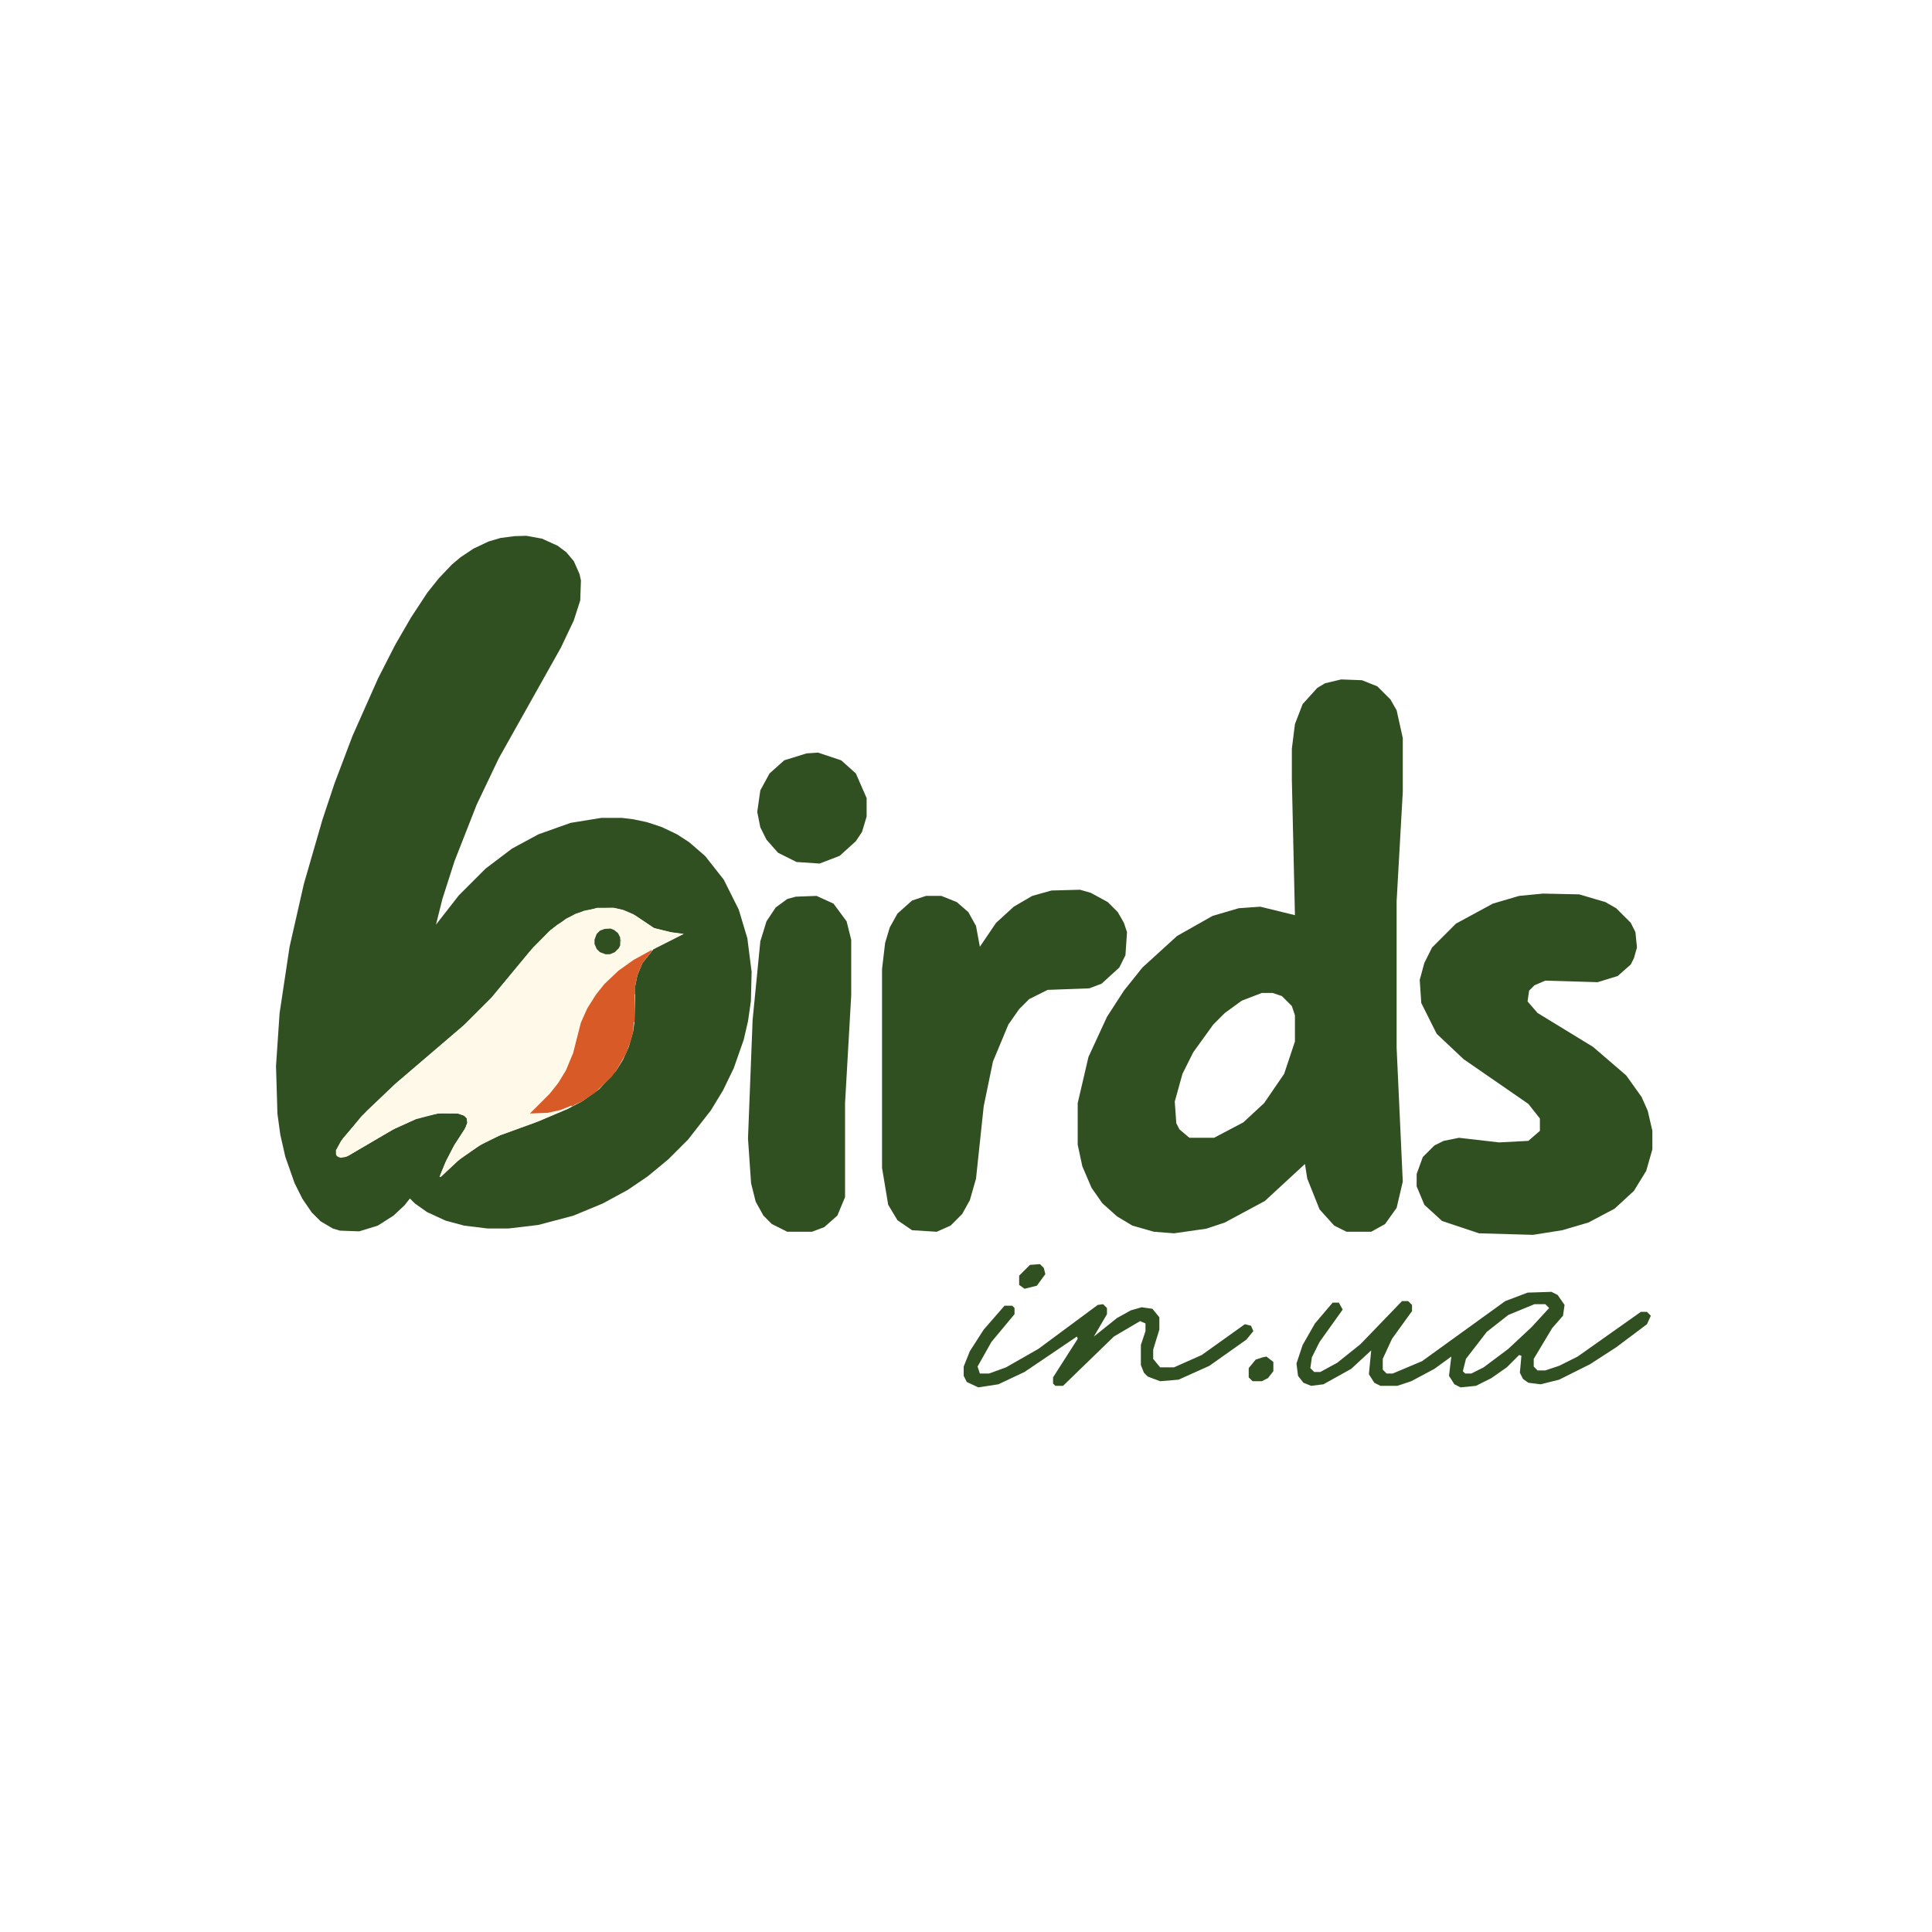
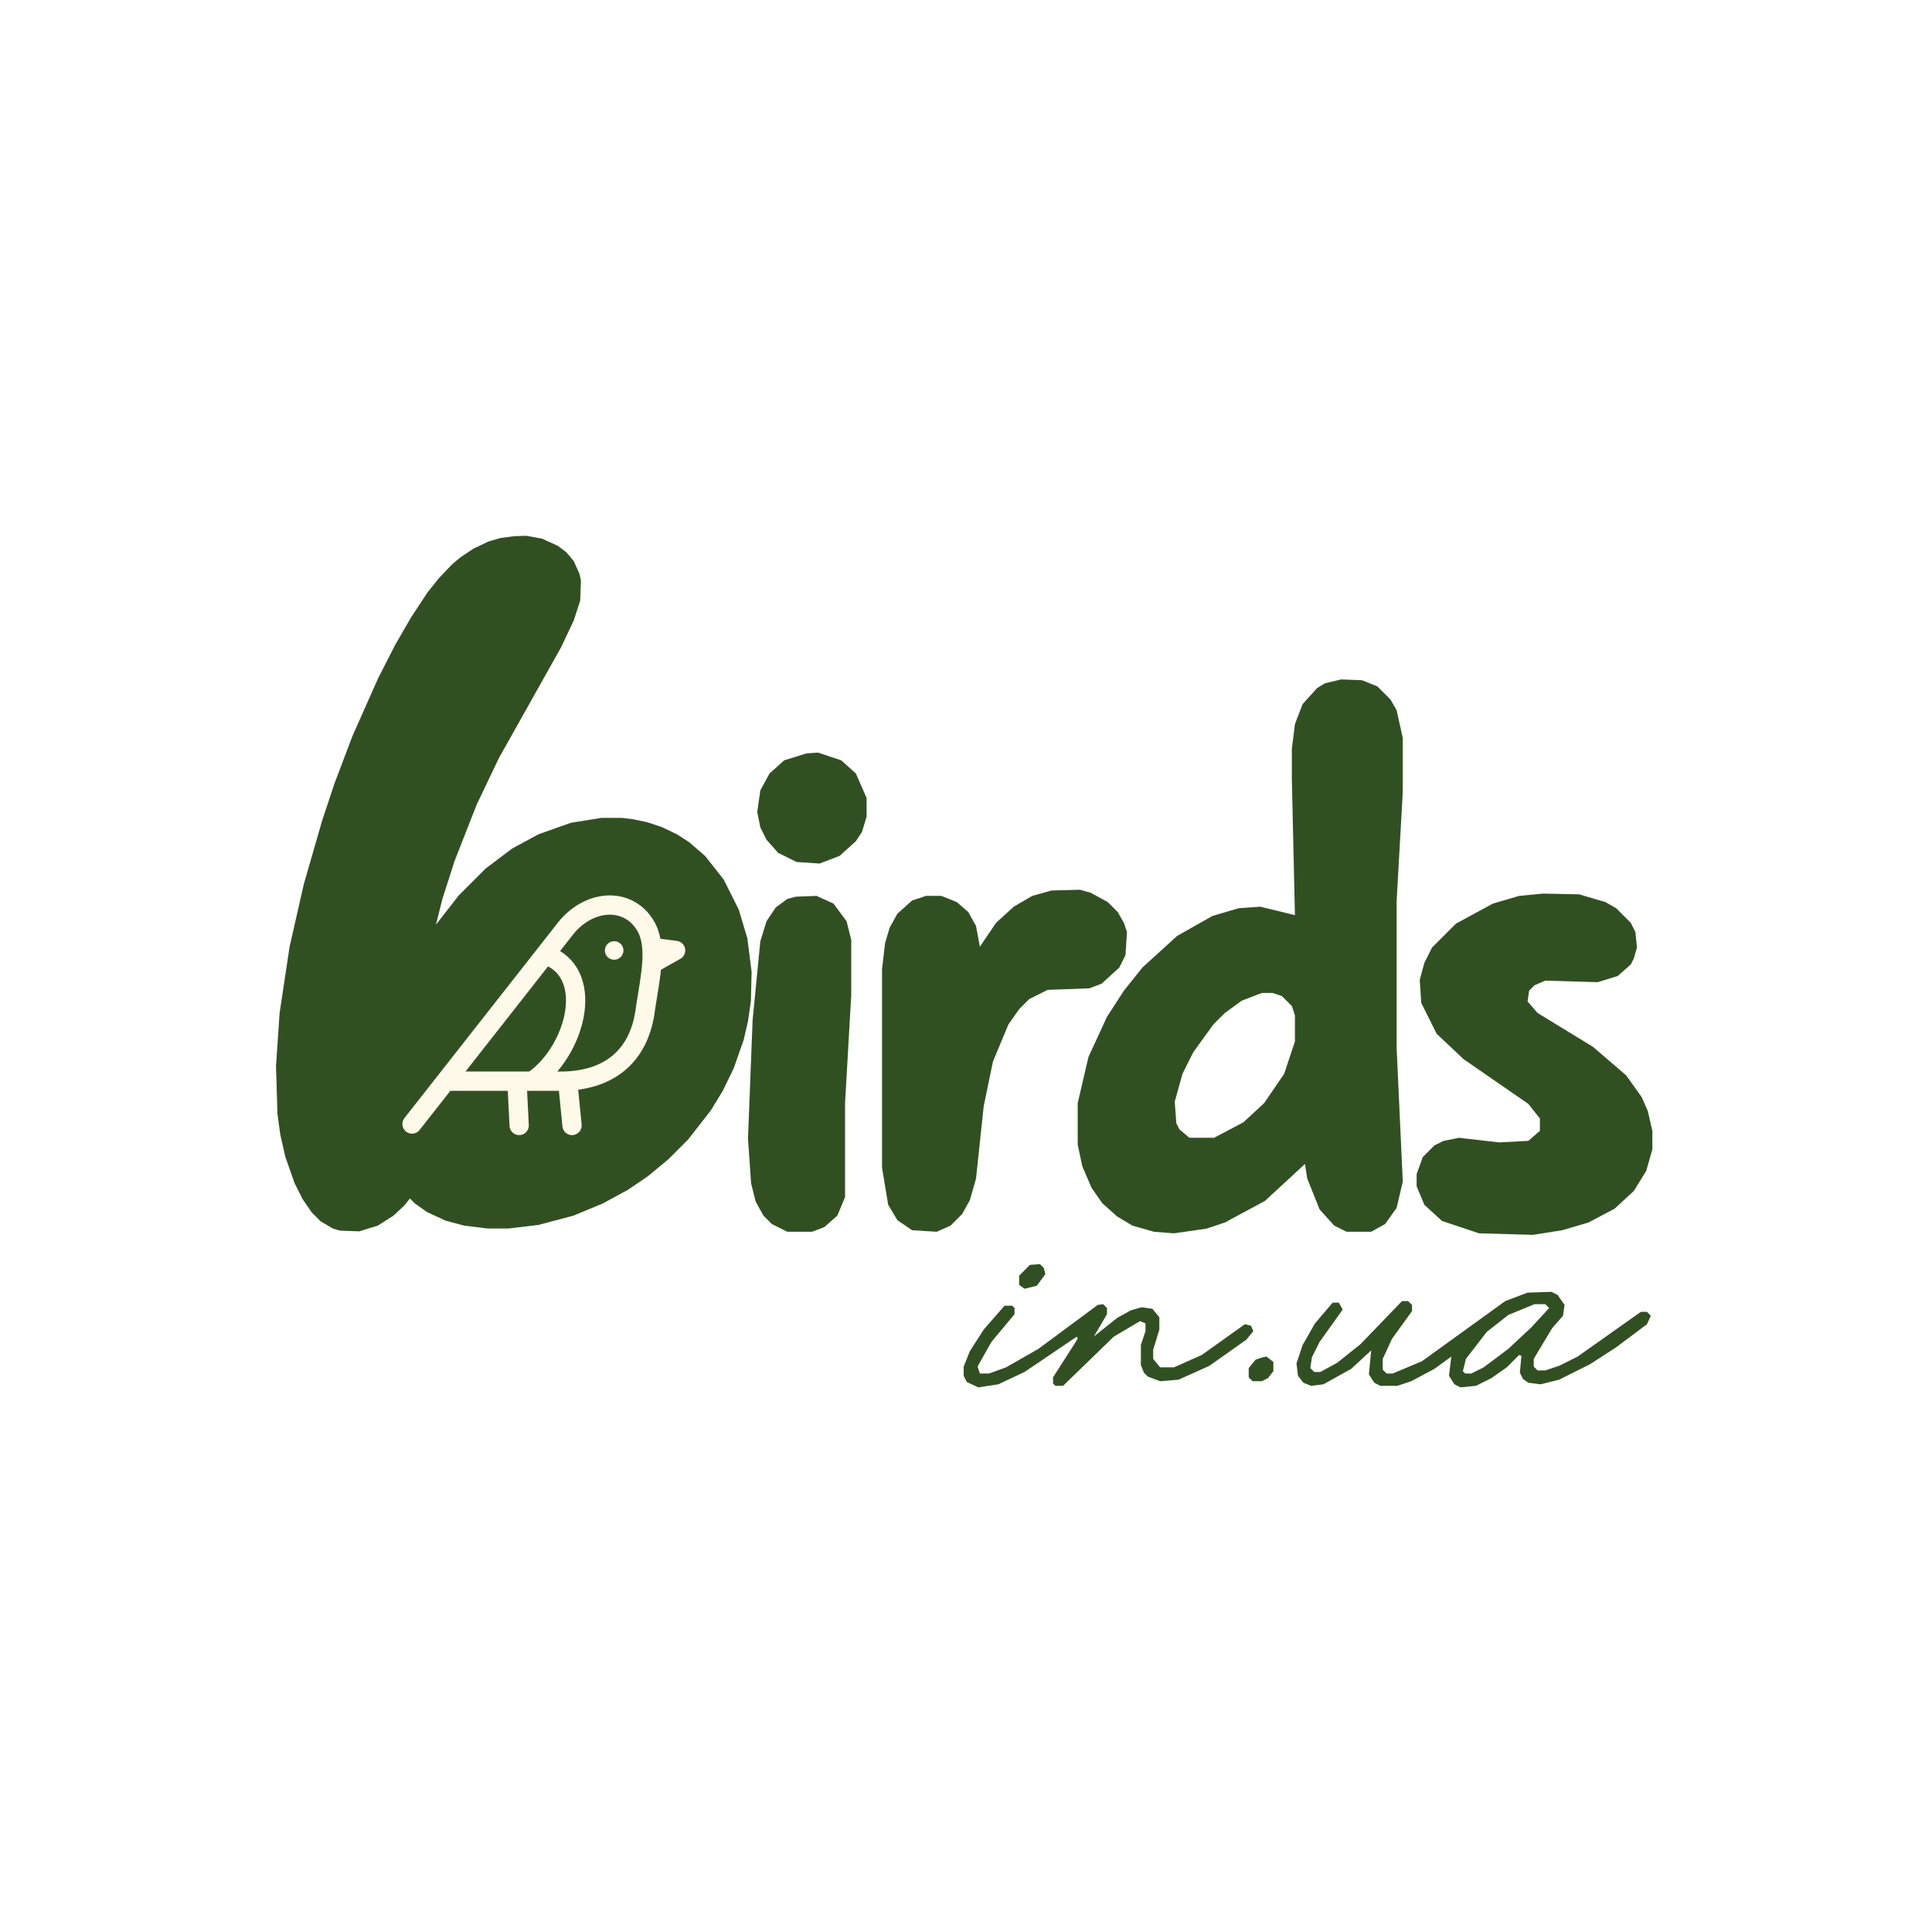
<svg xmlns="http://www.w3.org/2000/svg" viewBox="0.00 0.00 1254.00 1254.00" role="img" aria-labelledby="title">
  <path fill="#315022" fill-rule="evenodd" d="M 870.50 441.00 L 884.00 441.50 L 894.00 445.50 L 902.50 454.00 L 906.50 461.00 L 910.50 479.00 L 910.50 514.00 L 906.50 585.00 L 906.50 680.00 L 910.50 767.00 L 906.50 784.00 L 899.00 794.50 L 890.00 799.50 L 874.00 799.50 L 866.00 795.50 L 856.50 785.00 L 848.50 765.00 L 847.00 755.50 L 821.00 779.50 L 795.00 793.50 L 783.00 797.50 L 762.00 800.50 L 749.00 799.50 L 735.00 795.50 L 725.00 789.50 L 715.50 781.00 L 708.50 771.00 L 702.50 757.00 L 699.50 743.00 L 699.50 716.00 L 706.50 686.00 L 718.50 660.00 L 729.50 643.00 L 741.50 628.00 L 764.00 607.50 L 787.00 594.50 L 804.00 589.50 L 818.00 588.50 L 840.50 594.00 L 838.50 506.00 L 838.50 486.00 L 840.50 470.00 L 845.50 457.00 L 855.00 446.50 L 860.00 443.50 Z M 523.50 489.00 L 531.00 488.50 L 546.00 493.50 L 555.50 502.00 L 562.50 518.00 L 562.50 530.00 L 559.50 540.00 L 555.50 546.00 L 545.00 555.50 L 532.00 560.50 L 517.00 559.50 L 505.00 553.50 L 497.50 545.00 L 493.50 537.00 L 491.50 527.00 L 493.50 513.00 L 499.50 502.00 L 509.00 493.50 Z M 682.50 578.00 L 701.00 577.50 L 708.00 579.50 L 719.00 585.50 L 725.50 592.00 L 729.50 599.00 L 731.50 605.00 L 730.50 620.00 L 726.50 628.00 L 715.00 638.50 L 707.00 641.50 L 680.00 642.50 L 668.00 648.50 L 661.50 655.00 L 654.50 665.00 L 644.50 689.00 L 638.50 718.00 L 633.50 765.00 L 629.50 779.00 L 624.50 788.00 L 617.00 795.50 L 608.00 799.50 L 592.00 798.50 L 582.50 792.00 L 576.50 782.00 L 572.50 758.00 L 572.50 629.00 L 574.50 612.00 L 577.50 602.00 L 582.50 593.00 L 592.00 584.50 L 601.00 581.50 L 611.00 581.50 L 621.00 585.50 L 628.50 592.00 L 633.50 601.00 L 636.00 614.50 L 646.50 599.00 L 658.00 588.50 L 670.00 581.50 Z M 1001.50 580.00 L 1025.00 580.50 L 1042.00 585.50 L 1049.00 589.50 L 1058.50 599.00 L 1061.50 605.00 L 1062.50 615.00 L 1060.50 622.00 L 1058.50 626.00 L 1050.00 633.50 L 1037.00 637.50 L 1003.00 636.50 L 996.00 639.50 L 992.50 643.00 L 991.50 650.00 L 998.00 657.50 L 1034.00 679.50 L 1055.50 698.00 L 1065.50 712.00 L 1069.50 721.00 L 1072.50 734.00 L 1072.50 746.00 L 1068.50 760.00 L 1060.50 773.00 L 1048.00 784.50 L 1031.00 793.50 L 1014.00 798.50 L 995.00 801.50 L 960.00 800.50 L 936.00 792.50 L 924.50 782.00 L 919.50 770.00 L 919.50 762.00 L 923.50 751.00 L 931.00 743.50 L 937.00 740.50 L 947.00 738.50 L 973.00 741.50 L 992.00 740.50 L 999.50 734.00 L 999.50 726.00 L 992.00 716.50 L 950.00 687.50 L 932.50 671.00 L 922.50 651.00 L 921.50 636.00 L 924.50 625.00 L 929.50 615.00 L 945.00 599.50 L 969.00 586.50 L 986.00 581.50 Z M 516.50 582.00 L 530.00 581.50 L 541.00 586.50 L 549.50 598.00 L 552.50 610.00 L 552.50 646.00 L 548.50 716.00 L 548.50 777.00 L 543.50 789.00 L 535.00 796.50 L 527.00 799.50 L 511.00 799.50 L 501.00 794.50 L 495.50 789.00 L 490.50 780.00 L 487.50 768.00 L 485.50 739.00 L 488.50 662.00 L 493.50 611.00 L 497.50 598.00 L 503.50 589.00 L 511.00 583.50 Z M 819.00 644.50 L 806.00 649.50 L 795.00 657.50 L 787.50 665.00 L 774.50 683.00 L 767.50 697.00 L 762.50 715.00 L 763.50 729.00 L 765.50 733.00 L 772.00 738.50 L 788.00 738.50 L 807.00 728.50 L 820.50 716.00 L 833.50 697.00 L 840.50 676.00 L 840.50 659.00 L 838.50 653.00 L 832.00 646.50 L 826.00 644.50 Z M 668.50 821.00 L 675.00 820.50 L 677.50 823.00 L 678.50 827.00 L 673.00 834.50 L 665.00 836.50 L 661.50 834.00 L 661.50 828.00 Z M 991.50 839.00 L 1007.00 838.50 L 1011.00 840.50 L 1015.50 847.00 L 1014.50 854.00 L 1007.50 862.00 L 995.50 882.00 L 995.50 887.00 L 998.00 889.50 L 1003.00 889.50 L 1012.00 886.50 L 1024.00 880.50 L 1065.00 851.50 L 1069.00 851.50 L 1071.50 854.00 L 1069.00 859.50 L 1049.00 874.50 L 1032.00 885.50 L 1012.00 895.50 L 1000.00 898.50 L 992.00 897.50 L 988.50 895.00 L 986.50 891.00 L 987.50 880.00 L 986.00 879.50 L 978.00 887.50 L 968.00 894.50 L 958.00 899.50 L 948.00 900.50 L 944.00 898.50 L 940.50 893.00 L 942.00 880.50 L 931.00 888.50 L 916.00 896.50 L 907.00 899.50 L 896.00 899.50 L 892.00 897.50 L 888.50 892.00 L 890.00 876.50 L 877.00 888.50 L 859.00 898.50 L 851.00 899.50 L 846.00 897.50 L 842.50 893.00 L 841.50 885.00 L 845.50 873.00 L 853.50 859.00 L 865.00 845.50 L 869.00 845.50 L 871.50 850.00 L 856.50 871.00 L 851.50 881.00 L 850.50 888.00 L 853.00 890.50 L 857.00 890.50 L 868.00 884.50 L 883.00 872.50 L 910.00 844.50 L 914.00 844.50 L 916.50 847.00 L 916.50 851.00 L 903.50 869.00 L 897.50 882.00 L 897.50 889.00 L 900.00 891.50 L 904.00 891.50 L 923.00 883.50 L 977.00 844.50 Z M 712.50 847.00 L 716.00 846.50 L 718.50 849.00 L 718.50 853.00 L 710.00 867.50 L 725.00 855.50 L 734.00 850.50 L 741.00 848.50 L 748.00 849.50 L 752.50 855.00 L 752.50 863.00 L 748.50 876.00 L 748.50 882.00 L 753.00 887.50 L 762.00 887.50 L 780.00 879.50 L 808.00 859.50 L 812.00 860.50 L 813.50 864.00 L 809.00 869.50 L 785.00 886.50 L 765.00 895.50 L 753.00 896.50 L 745.00 893.50 L 742.50 891.00 L 740.50 886.00 L 740.50 873.00 L 743.50 864.00 L 743.50 859.00 L 740.00 857.50 L 723.00 867.50 L 690.00 899.50 L 685.00 899.50 L 683.50 898.00 L 683.50 894.00 L 699.50 869.00 L 699.00 867.50 L 665.00 890.50 L 648.00 898.50 L 635.00 900.50 L 627.50 897.00 L 625.50 893.00 L 625.50 887.00 L 629.50 877.00 L 638.50 863.00 L 652.00 847.50 L 657.00 847.50 L 658.50 849.00 L 658.50 853.00 L 643.50 871.00 L 634.50 887.00 L 636.00 891.50 L 642.00 891.50 L 653.00 887.50 L 674.00 875.50 Z M 996.00 846.50 L 979.00 853.50 L 965.00 864.50 L 951.50 882.00 L 949.50 890.00 L 951.00 891.50 L 955.00 891.50 L 963.00 887.50 L 979.00 875.50 L 994.00 861.50 L 1005.50 849.00 L 1003.00 846.50 Z M 819.50 881.00 L 822.00 880.50 L 826.50 884.00 L 826.50 890.00 L 823.00 894.50 L 819.00 896.50 L 813.00 896.50 L 810.50 894.00 L 810.50 888.00 L 815.00 882.50 Z" />
-   <path fill="#315022" fill-rule="evenodd" d="M 333.96 348.00 L 341.61 347.77 L 351.81 349.62 L 362.01 354.26 L 367.57 358.43 L 372.44 364.22 L 376.14 372.57 L 377.07 376.74 L 376.61 389.72 L 372.44 402.69 L 364.09 420.31 L 323.77 492.15 L 309.40 522.28 L 295.03 558.90 L 287.15 583.47 L 282.98 600.15 L 297.81 581.15 L 315.19 563.77 L 332.34 550.79 L 349.49 541.52 L 370.35 534.10 L 390.28 530.86 L 403.72 530.86 L 411.14 531.78 L 419.95 533.64 L 429.68 536.88 L 439.41 541.52 L 447.29 546.62 L 457.72 555.65 L 469.77 570.95 L 479.51 590.42 L 485.07 608.96 L 487.85 630.74 L 487.39 649.75 L 485.53 662.73 L 482.75 674.78 L 476.26 693.32 L 469.31 707.69 L 461.43 720.67 L 446.60 739.67 L 433.85 752.42 L 420.41 763.54 L 407.43 772.35 L 391.21 781.15 L 372.20 789.03 L 349.49 795.06 L 330.02 797.38 L 316.58 797.38 L 301.29 795.52 L 289.23 792.28 L 277.18 786.72 L 269.30 781.15 L 266.06 777.91 L 262.58 782.31 L 255.40 789.03 L 245.20 795.52 L 233.15 799.23 L 220.63 798.77 L 216.00 797.38 L 208.12 792.74 L 202.33 786.95 L 196.30 778.14 L 191.20 767.94 L 185.18 750.79 L 181.93 736.43 L 180.08 722.98 L 179.15 691.93 L 181.47 657.63 L 187.96 614.52 L 197.23 573.73 L 209.28 532.02 L 217.16 508.38 L 228.75 477.78 L 245.43 440.24 L 256.56 418.45 L 266.75 400.84 L 277.41 384.62 L 284.83 375.35 L 293.41 366.31 L 298.97 361.67 L 307.31 356.11 L 317.05 351.48 L 324.92 349.16 Z M 387.50 589.26 L 374.06 592.97 L 367.57 596.21 L 357.37 603.63 L 346.01 614.98 L 318.67 647.89 L 301.75 664.81 L 256.79 703.28 L 234.77 724.37 L 221.33 740.60 L 218.08 746.62 L 218.55 750.33 L 221.10 751.49 L 225.27 750.56 L 256.32 732.49 L 269.77 726.46 L 284.14 722.75 L 297.11 722.75 L 301.29 724.14 L 302.91 725.76 L 303.37 728.55 L 301.98 732.25 L 295.03 742.91 L 289.47 753.58 L 285.29 763.77 L 285.99 764.00 L 296.65 753.81 L 311.02 743.61 L 324.00 737.12 L 349.49 727.85 L 368.03 719.97 L 377.77 714.87 L 388.89 706.99 L 399.78 695.17 L 404.42 687.76 L 408.13 679.41 L 410.91 669.68 L 411.83 663.19 L 412.30 640.01 L 413.69 633.06 L 416.93 625.18 L 424.12 616.14 L 443.82 606.18 L 435.24 605.02 L 424.12 602.24 L 411.14 593.43 L 404.65 590.65 L 398.62 589.26 Z" />
-   <path fill="#FFF9E9" fill-rule="evenodd" d="M 387.73 589.49 L 397.70 589.26 L 404.19 590.65 L 412.53 594.36 L 425.04 602.70 L 437.10 605.48 L 443.35 606.18 L 418.09 618.92 L 403.72 628.19 L 392.37 638.62 L 383.10 651.14 L 377.07 663.65 L 371.97 683.58 L 367.34 694.71 L 362.24 703.05 L 356.68 710.01 L 343.70 722.52 L 352.27 722.75 L 363.86 720.43 L 369.89 718.12 L 370.58 718.35 L 369.89 719.04 L 346.71 728.78 L 324.92 736.66 L 313.34 742.22 L 299.43 751.49 L 286.45 763.54 L 285.76 762.85 L 289.00 754.97 L 294.10 744.77 L 301.52 733.18 L 303.37 729.01 L 302.91 725.76 L 301.29 724.14 L 297.58 722.75 L 287.38 722.29 L 278.57 723.68 L 270.69 726.00 L 254.47 733.41 L 226.20 750.10 L 223.88 751.03 L 219.71 751.03 L 218.08 749.40 L 218.08 746.62 L 222.72 738.74 L 238.02 721.13 L 255.40 704.67 L 300.36 666.20 L 319.59 646.97 L 343.70 617.77 L 356.44 604.56 L 361.54 600.38 L 373.13 593.43 L 379.16 591.11 Z M 392.13 602.70 L 389.35 604.09 L 387.27 606.18 L 385.88 609.42 L 385.88 613.13 L 387.27 615.91 L 389.35 618.00 L 392.13 619.39 L 396.31 619.39 L 398.62 618.46 L 401.64 615.45 L 403.03 612.20 L 403.03 609.89 L 401.64 606.18 L 399.55 604.09 L 396.77 602.70 Z" />
-   <path fill="#D85B27" fill-rule="evenodd" d="M 402.56 609.89 L 403.03 609.89 L 402.80 612.44 Z M 422.49 616.84 L 423.42 616.84 L 416.93 625.18 L 413.69 633.06 L 412.30 640.01 L 412.30 645.11 L 411.83 645.58 L 411.83 663.19 L 411.37 663.65 L 410.91 669.68 L 409.52 675.24 L 406.27 684.05 L 399.78 695.17 L 397.00 698.88 L 386.11 709.31 L 377.77 714.87 L 372.67 717.19 L 371.74 718.12 L 370.81 717.65 L 363.86 720.43 L 355.52 722.29 L 343.93 722.75 L 356.68 710.01 L 362.24 703.05 L 367.34 694.71 L 371.97 683.58 L 377.07 663.65 L 381.24 654.38 L 386.80 645.58 L 392.37 638.62 L 401.40 630.05 L 411.14 623.10 Z" />
-   <path fill="#315022" fill-rule="evenodd" d="M 392.37 602.93 L 396.31 602.70 L 398.62 603.63 L 401.17 605.71 L 402.56 608.50 L 402.56 613.59 L 401.64 615.45 L 399.09 618.00 L 395.84 619.39 L 393.06 619.39 L 389.35 618.00 L 387.27 615.91 L 385.88 612.67 L 385.88 609.89 L 387.27 606.18 L 389.35 604.09 Z" />
+   <path fill="#315022" fill-rule="evenodd" d="M 333.96 348.00 L 341.61 347.77 L 351.81 349.62 L 362.01 354.26 L 367.57 358.43 L 372.44 364.22 L 376.14 372.57 L 377.07 376.74 L 376.61 389.72 L 372.44 402.69 L 364.09 420.31 L 323.77 492.15 L 309.40 522.28 L 295.03 558.90 L 287.15 583.47 L 282.98 600.15 L 297.81 581.15 L 315.19 563.77 L 332.34 550.79 L 349.49 541.52 L 370.35 534.10 L 390.28 530.86 L 403.72 530.86 L 411.14 531.78 L 419.95 533.64 L 429.68 536.88 L 439.41 541.52 L 447.29 546.62 L 457.72 555.65 L 469.77 570.95 L 479.51 590.42 L 485.07 608.96 L 487.85 630.74 L 487.39 649.75 L 485.53 662.73 L 482.75 674.78 L 476.26 693.32 L 469.31 707.69 L 461.43 720.67 L 446.60 739.67 L 433.85 752.42 L 420.41 763.54 L 407.43 772.35 L 391.21 781.15 L 372.20 789.03 L 349.49 795.06 L 330.02 797.38 L 316.58 797.38 L 301.29 795.52 L 289.23 792.28 L 277.18 786.72 L 269.30 781.15 L 266.06 777.91 L 262.58 782.31 L 255.40 789.03 L 245.20 795.52 L 233.15 799.23 L 220.63 798.77 L 216.00 797.38 L 208.12 792.74 L 202.33 786.95 L 196.30 778.14 L 191.20 767.94 L 185.18 750.79 L 181.93 736.43 L 180.08 722.98 L 179.15 691.93 L 181.47 657.63 L 187.96 614.52 L 197.23 573.73 L 209.28 532.02 L 217.16 508.38 L 228.75 477.78 L 245.43 440.24 L 256.56 418.45 L 266.75 400.84 L 277.41 384.62 L 284.83 375.35 L 293.41 366.31 L 298.97 361.67 L 307.31 356.11 L 317.05 351.48 L 324.92 349.16 Z" />
+   <g fill="none" stroke="#FFF9E9" stroke-width="27" stroke-linecap="round" stroke-linejoin="round" transform="translate(30.97364 283.0909) scale(0.4636364)">
+     <path d="M 510,963 L 722,693 C 755,648 811,644 836,684 C 854,712 844,755 837,800 C 829,869 785,902 721,903 L 561,903" />
+     <path d="M 704,729 C 766,758 738,861 680,902" />
+     <path d="M 657,905 L 660,965 M 728,904 L 734,965" />
+     <path d="M 848,716 L 879,720 L 847,738" />
+     <circle cx="793" cy="720" r="13" fill="#FFF9E9" stroke="none" />
+   </g>
</svg>
